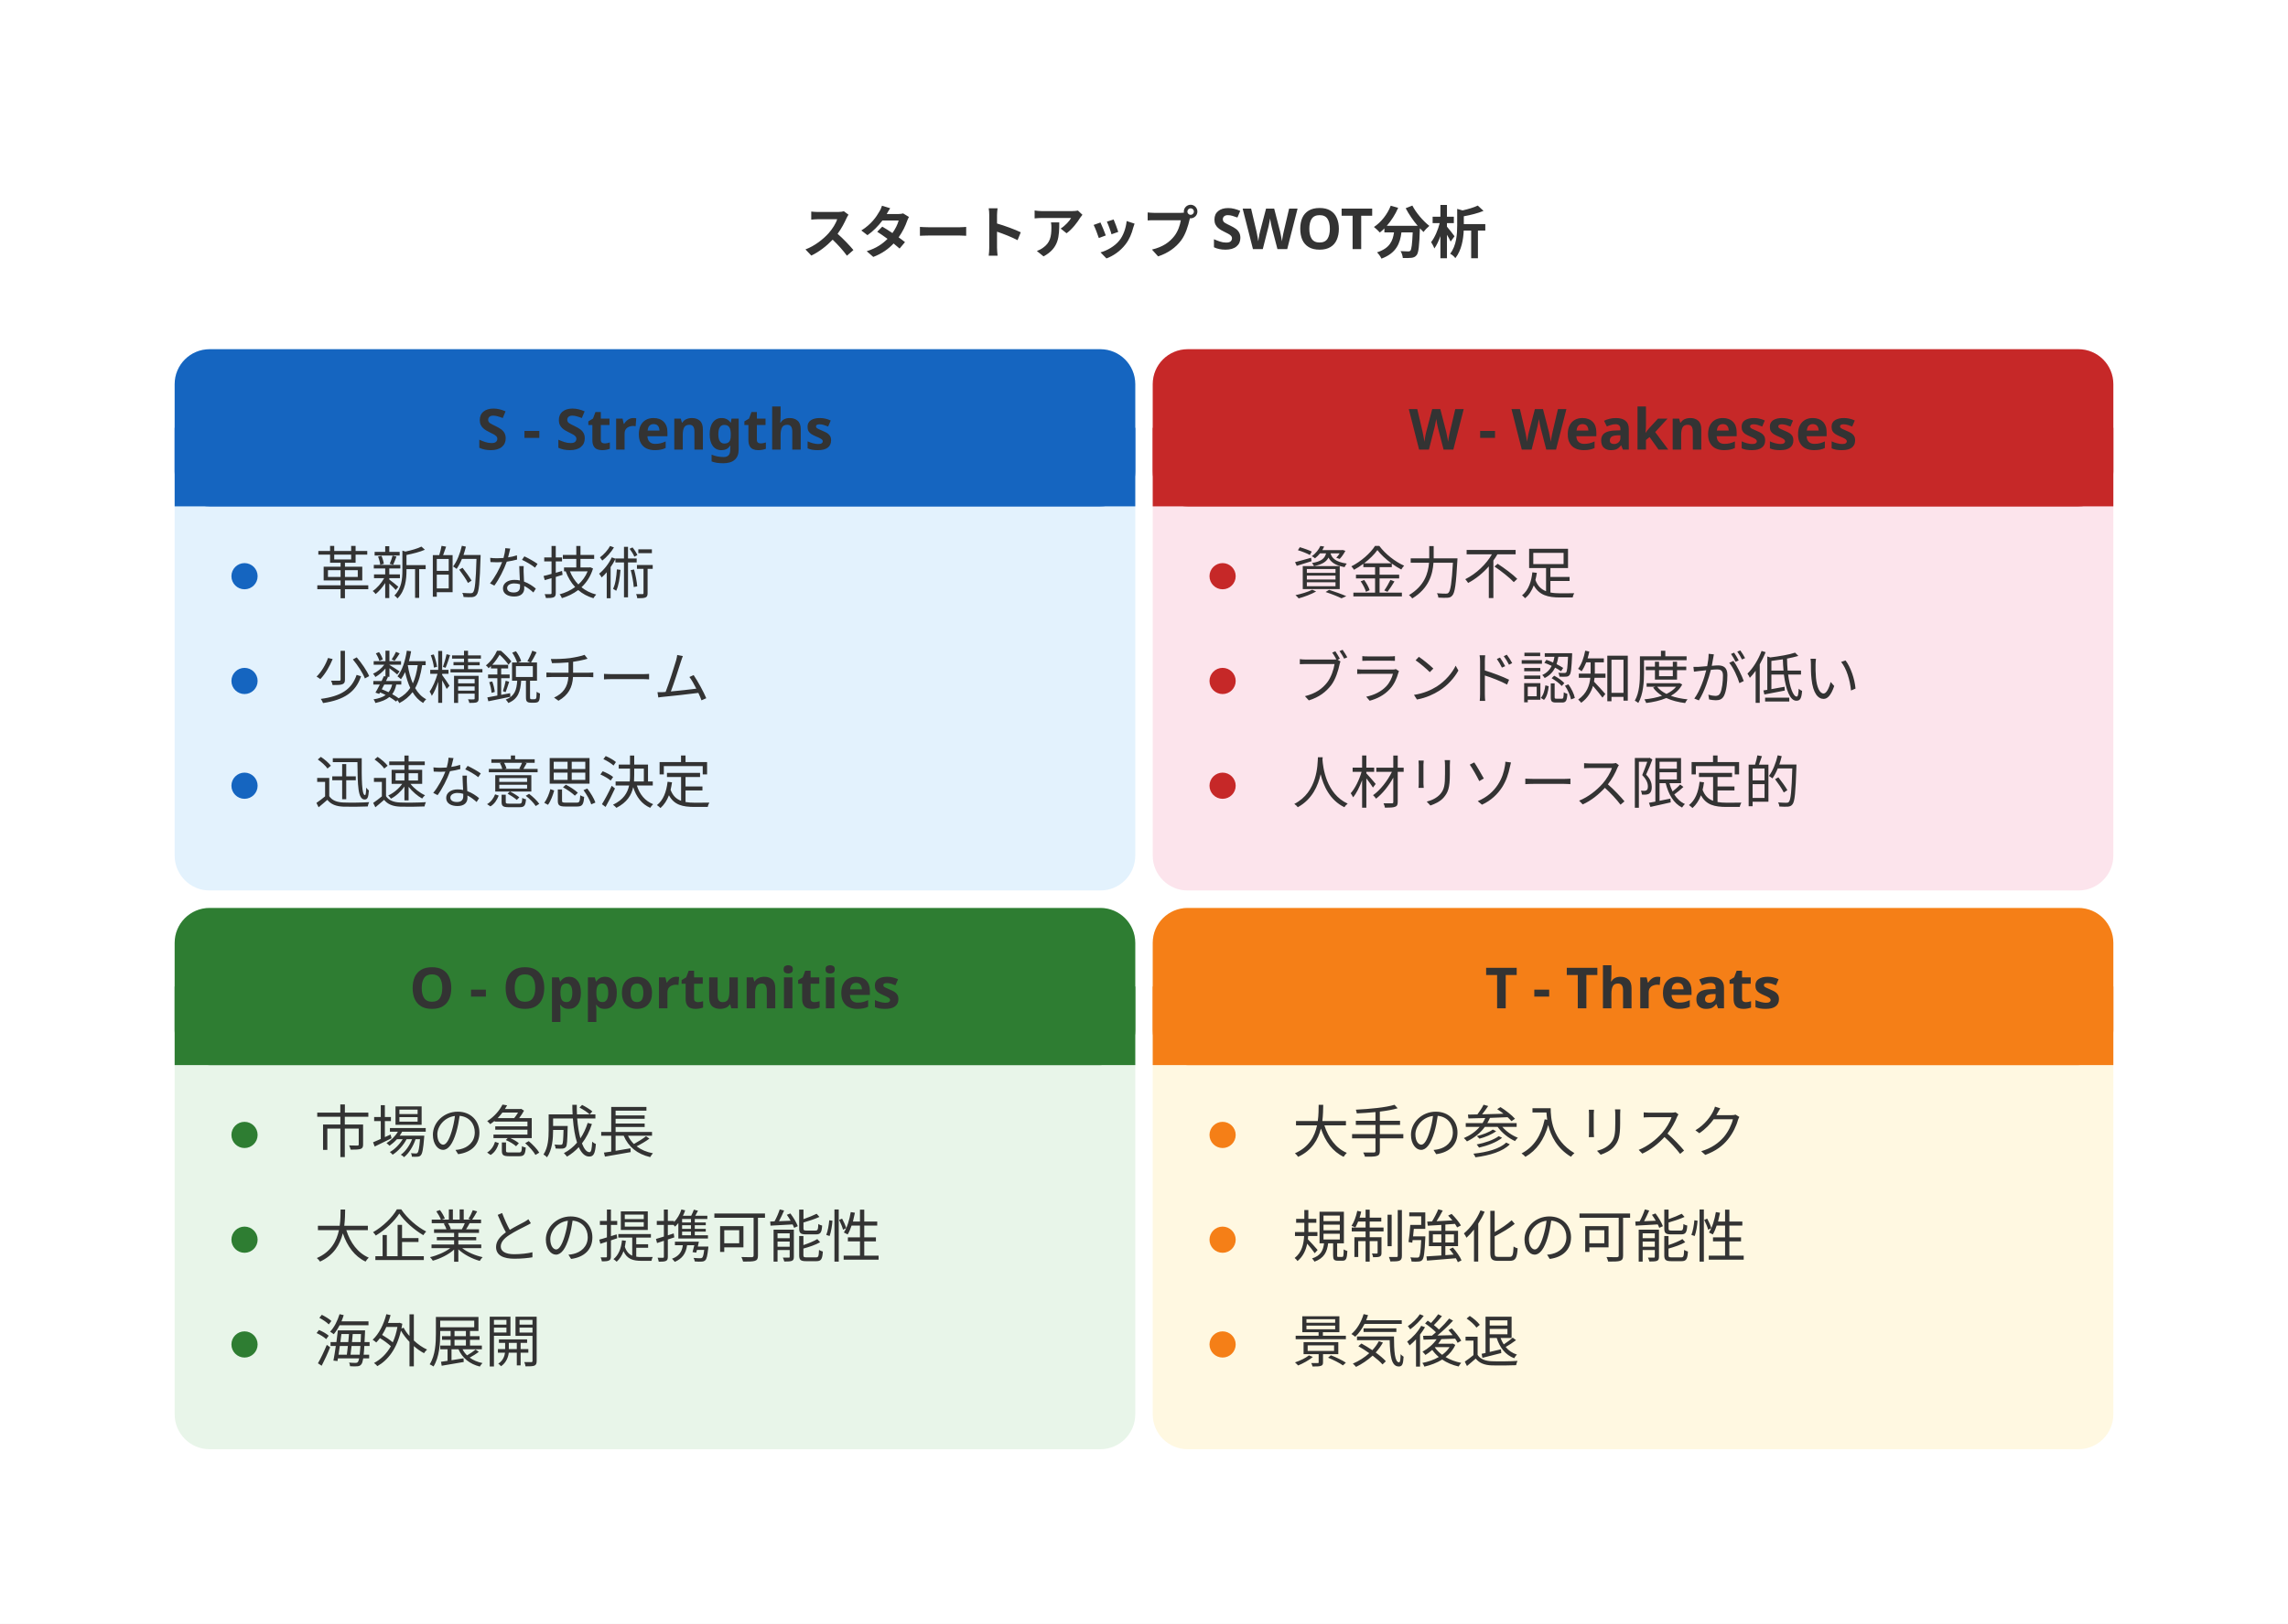
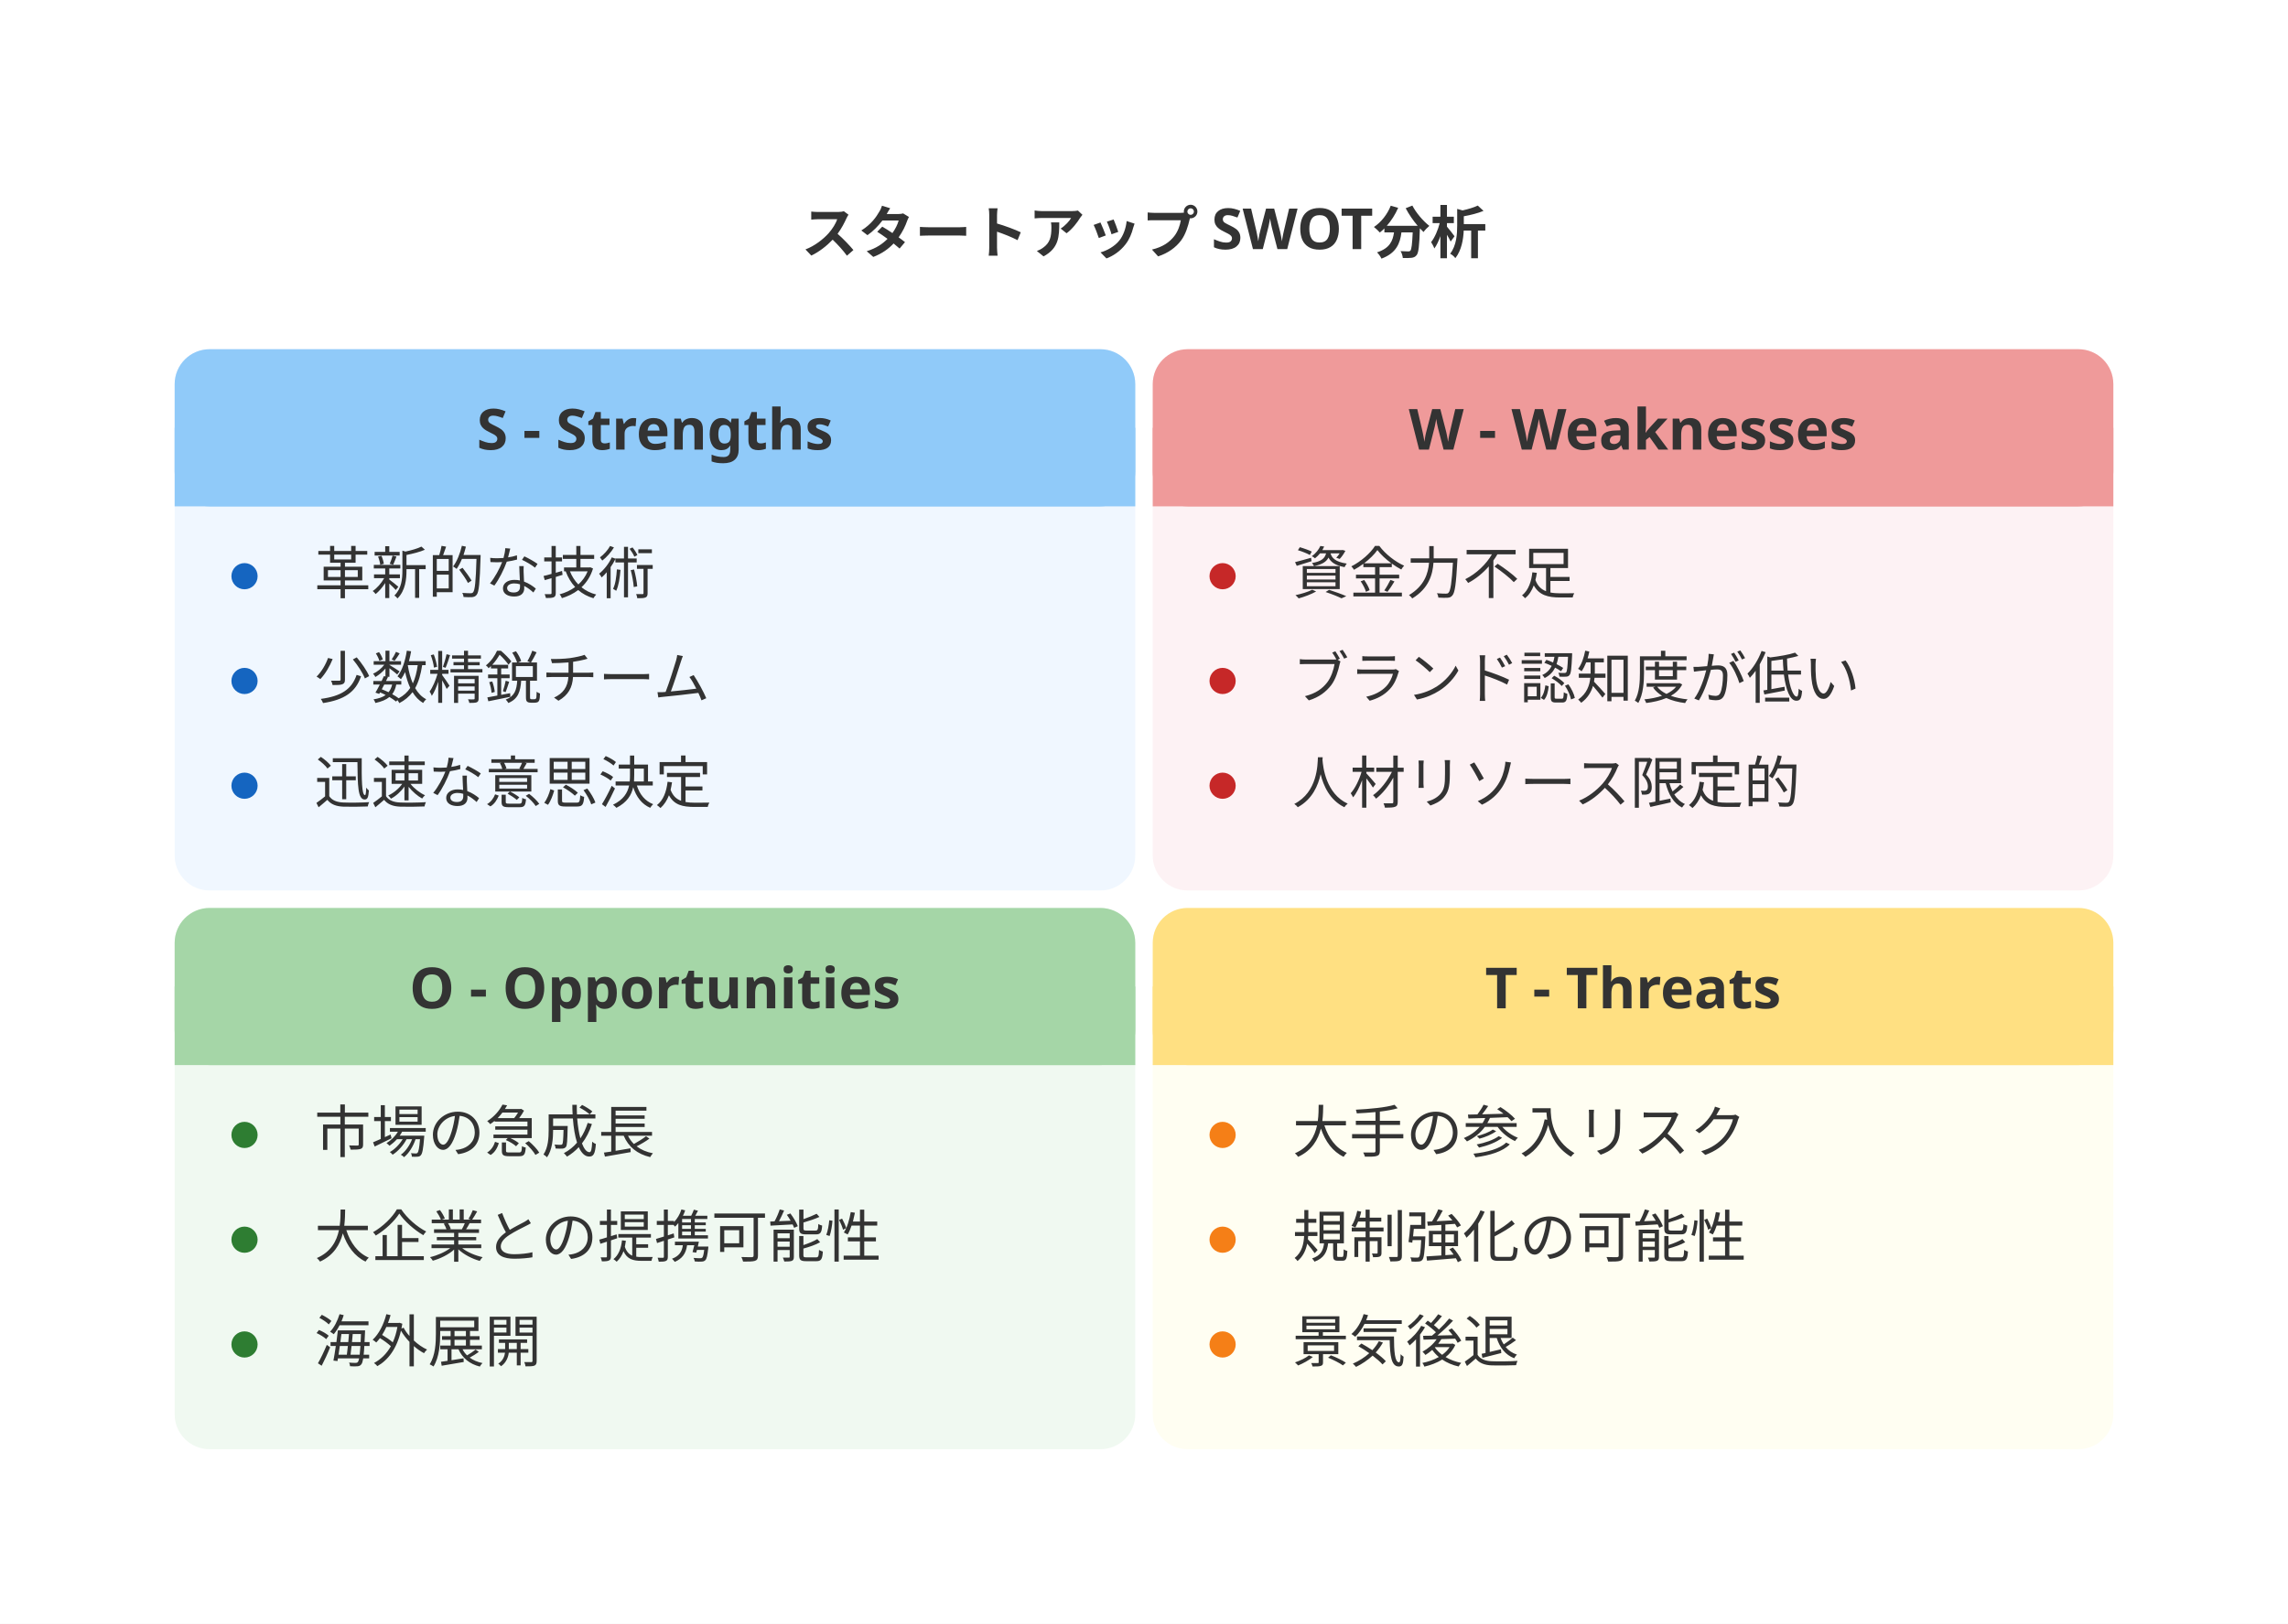
<svg xmlns="http://www.w3.org/2000/svg" width="524" height="372" viewBox="0 0 524 372">
  <rect width="100%" height="100%" fill="white" />
  <style>text { font-family: sans-serif; font-size: 13px; fill: #333; }</style>
  <text x="262" y="58" text-anchor="middle" font-size="16" font-weight="bold">スタートアップ SWOT分析</text>
-   <rect x="40" y="80" width="220" height="124" rx="8" fill="#e3f2fd" />
-   <rect x="40" y="80" width="220" height="36" rx="8" fill="#1565c0" />
-   <rect x="40" y="98" width="220" height="18" fill="#1565c0" />
-   <text x="150" y="103" text-anchor="middle" font-size="14" font-weight="bold" fill="white">S - Strengths</text>
+   <rect x="40" y="80" width="220" height="124" rx="8" fill="#f0f7ff" />
+   <rect x="40" y="80" width="220" height="36" rx="8" fill="#90caf9" />
+   <rect x="40" y="98" width="220" height="18" fill="#90caf9" />
+   <text x="150" y="103" text-anchor="middle" font-size="14" font-weight="bold" fill="#1565c0">S - Strengths</text>
  <circle cx="56" cy="132" r="3" fill="#1565c0" />
  <text x="72" y="136">革新的な技術</text>
  <circle cx="56" cy="156" r="3" fill="#1565c0" />
  <text x="72" y="160">少数精鋭チーム</text>
  <circle cx="56" cy="180" r="3" fill="#1565c0" />
  <text x="72" y="184">迅速な意思決定</text>
-   <rect x="264" y="80" width="220" height="124" rx="8" fill="#fce4ec" />
-   <rect x="264" y="80" width="220" height="36" rx="8" fill="#c62828" />
-   <rect x="264" y="98" width="220" height="18" fill="#c62828" />
-   <text x="374" y="103" text-anchor="middle" font-size="14" font-weight="bold" fill="white">W - Weaknesses</text>
+   <rect x="264" y="80" width="220" height="124" rx="8" fill="#fdf2f4" />
+   <rect x="264" y="80" width="220" height="36" rx="8" fill="#ef9a9a" />
+   <rect x="264" y="98" width="220" height="18" fill="#ef9a9a" />
+   <text x="374" y="103" text-anchor="middle" font-size="14" font-weight="bold" fill="#c62828">W - Weaknesses</text>
  <circle cx="280" cy="132" r="3" fill="#c62828" />
  <text x="296" y="136">資金力不足</text>
  <circle cx="280" cy="156" r="3" fill="#c62828" />
  <text x="296" y="160">ブランド認知度が低い</text>
  <circle cx="280" cy="180" r="3" fill="#c62828" />
  <text x="296" y="184">人材リソース限定的</text>
-   <rect x="40" y="208" width="220" height="124" rx="8" fill="#e8f5e9" />
-   <rect x="40" y="208" width="220" height="36" rx="8" fill="#2e7d32" />
-   <rect x="40" y="226" width="220" height="18" fill="#2e7d32" />
-   <text x="150" y="231" text-anchor="middle" font-size="14" font-weight="bold" fill="white">O - Opportunities</text>
+   <rect x="40" y="208" width="220" height="124" rx="8" fill="#f0f9f1" />
+   <rect x="40" y="208" width="220" height="36" rx="8" fill="#a5d6a7" />
+   <rect x="40" y="226" width="220" height="18" fill="#a5d6a7" />
+   <text x="150" y="231" text-anchor="middle" font-size="14" font-weight="bold" fill="#2e7d32">O - Opportunities</text>
  <circle cx="56" cy="260" r="3" fill="#2e7d32" />
  <text x="72" y="264">市場の急成長</text>
  <circle cx="56" cy="284" r="3" fill="#2e7d32" />
  <text x="72" y="288">大企業との提携可能性</text>
  <circle cx="56" cy="308" r="3" fill="#2e7d32" />
  <text x="72" y="312">海外展開</text>
-   <rect x="264" y="208" width="220" height="124" rx="8" fill="#fff8e1" />
-   <rect x="264" y="208" width="220" height="36" rx="8" fill="#f57f17" />
-   <rect x="264" y="226" width="220" height="18" fill="#f57f17" />
-   <text x="374" y="231" text-anchor="middle" font-size="14" font-weight="bold" fill="white">T - Threats</text>
+   <rect x="264" y="208" width="220" height="124" rx="8" fill="#fffef2" />
+   <rect x="264" y="208" width="220" height="36" rx="8" fill="#ffe082" />
+   <rect x="264" y="226" width="220" height="18" fill="#ffe082" />
+   <text x="374" y="231" text-anchor="middle" font-size="14" font-weight="bold" fill="#f57f17">T - Threats</text>
  <circle cx="280" cy="260" r="3" fill="#f57f17" />
  <text x="296" y="264">大手の参入リスク</text>
  <circle cx="280" cy="284" r="3" fill="#f57f17" />
  <text x="296" y="288">規制強化の可能性</text>
  <circle cx="280" cy="308" r="3" fill="#f57f17" />
  <text x="296" y="312">景気後退</text>
</svg>
